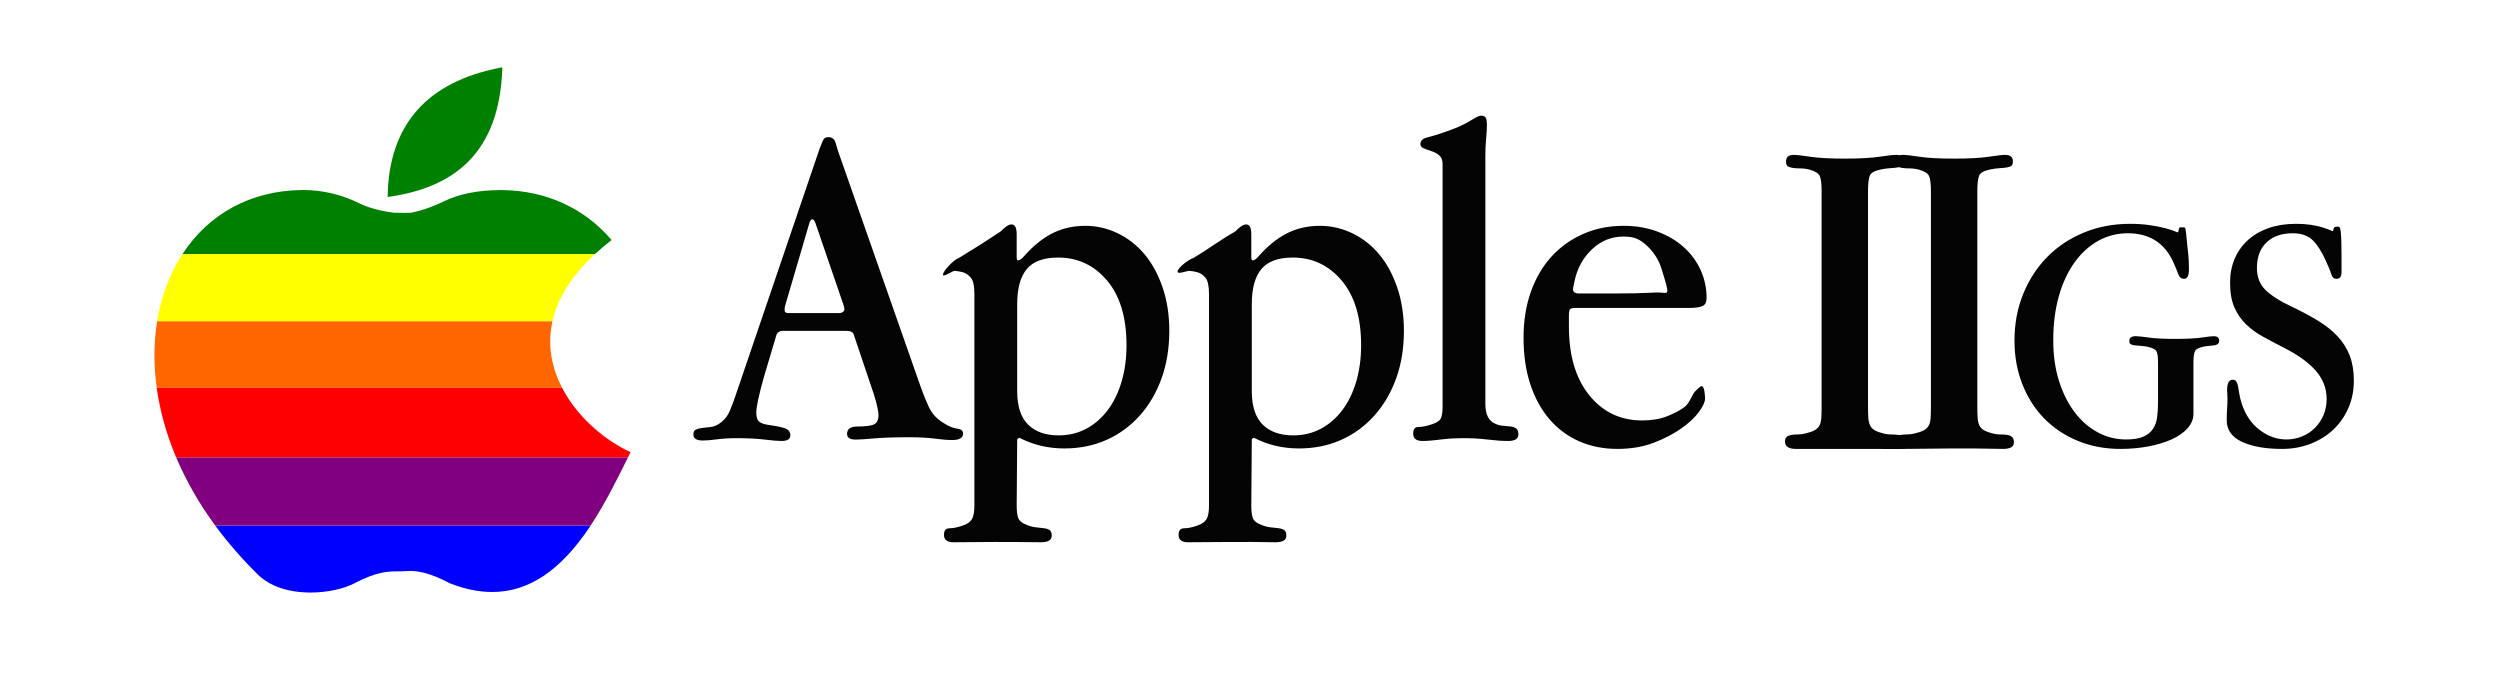
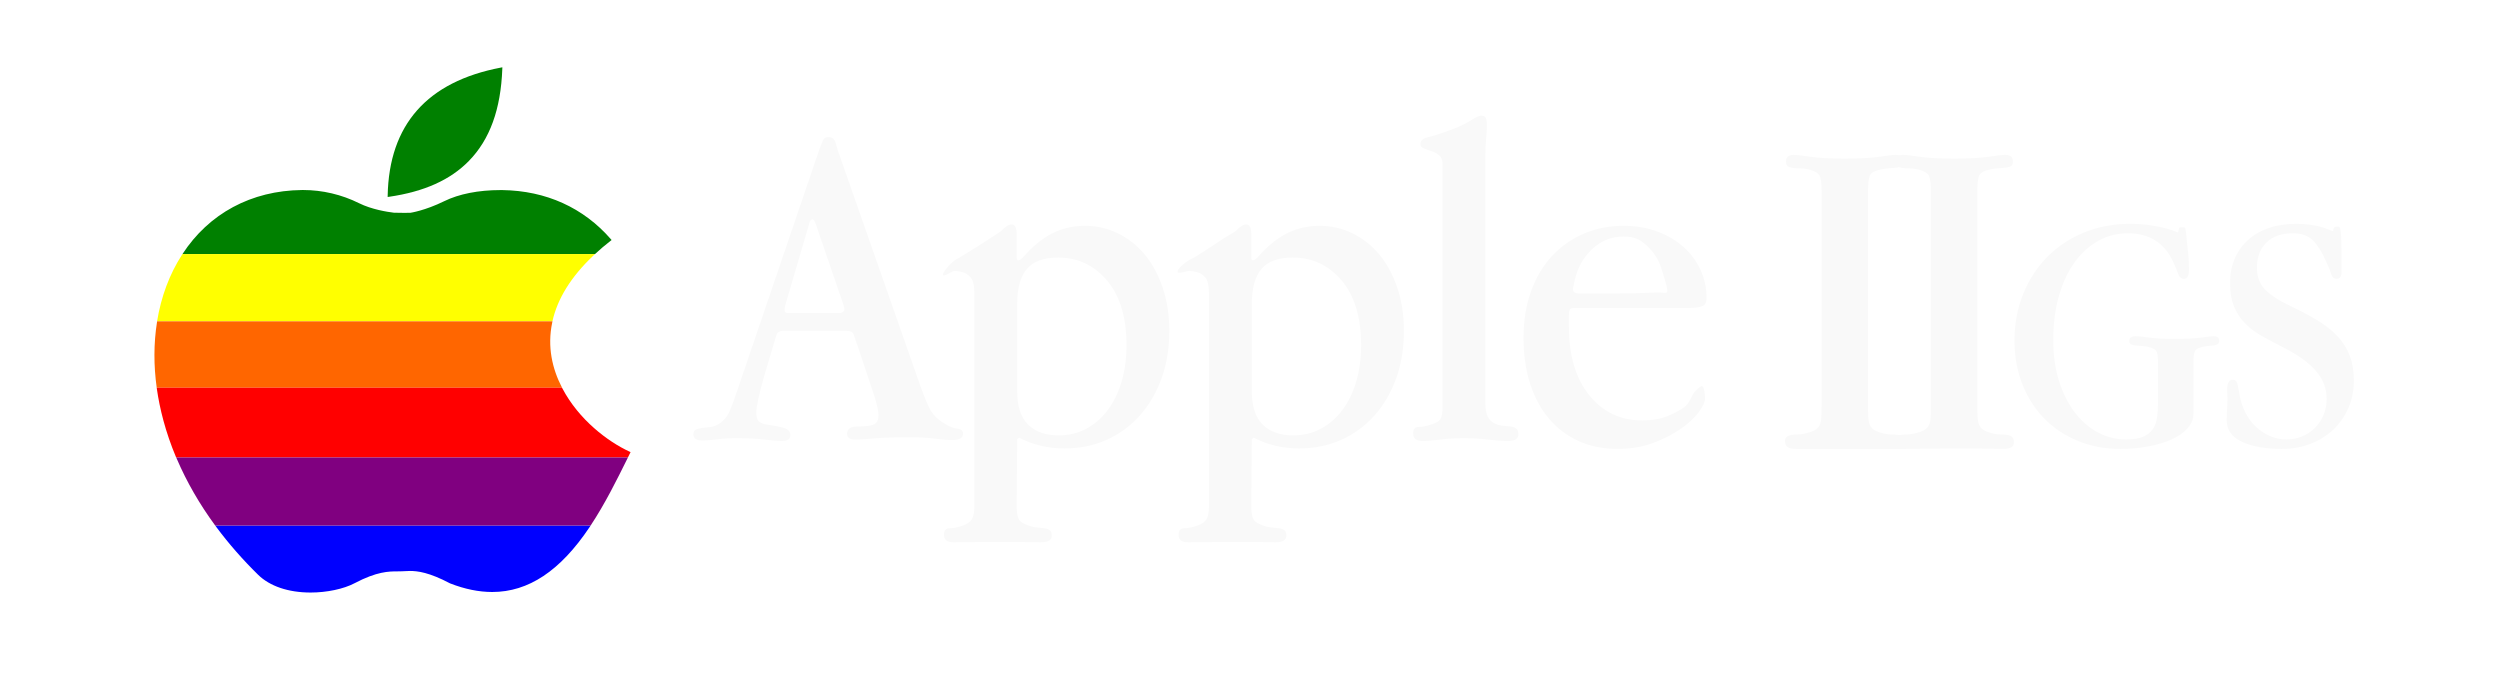
<svg xmlns="http://www.w3.org/2000/svg" width="720" height="200">
-   <text transform="scale(1.05109 .9514)" font-size="2" x="433.428" y="130.991" style="font-size:1.609px;font-family:ArialMT;fill:red;stroke-width:.804">I don’t like bugs!</text>
+   <text transform="scale(1.05109 .9514)" font-size="2" x="433.428" y="130.991" style="font-size:1.609px;font-family:ArialMT;fill:#f9f9f9;stroke-width:.804">I don’t like bugs!</text>
+   <g style="fill:#f9f9f9">
+     <path d="M342.455 152.604c1.287 4.1 2.459 7.377 3.513 9.836 1.054 2.459 2.75 4.451 5.094 5.972 1.639 1.172 3.132 1.844 4.479 2.02 1.346.176 2.021.791 2.021 1.845 0 1.641-1.229 2.459-3.688 2.459-1.523 0-3.485-.176-5.884-.527-2.401-.351-5.357-.526-8.87-.526-4.918 0-8.87.147-11.856.438-2.985.294-5.065.439-6.235.439-1.992 0-2.985-.702-2.985-2.107 0-1.872 1.169-2.811 3.513-2.811 2.926 0 4.857-.291 5.796-.878.937-.585 1.405-1.696 1.405-3.338 0-1.52-.526-4.154-1.581-7.903l-6.85-22.482c-.236-.936-1.114-1.405-2.635-1.405h-21.779c-.352 0-.733.148-1.142.439-.396.27-.678.677-.791 1.142l-4.215 15.632c-1.757 6.91-2.635 11.417-2.635 13.524 0 1.757.352 2.929 1.054 3.513.702.588 1.872.997 3.513 1.229 2.341.352 4.098.764 5.27 1.229 1.169.47 1.757 1.348 1.757 2.635 0 1.405-.997 2.108-2.986 2.108-1.29 0-3.222-.176-5.796-.527-2.577-.352-5.739-.527-9.485-.527-2.577 0-4.83.148-6.762.439-1.933.291-3.54.439-4.83.439-2.108 0-3.162-.761-3.162-2.283 0-.937.294-1.551.879-1.845.587-.291 1.316-.497 2.195-.614.936-.122 1.873-.24 2.81-.352.994-.115 1.96-.527 2.898-1.229 1.639-1.169 2.868-2.838 3.688-5.006.818-2.165 1.696-4.83 2.635-7.992l27.927-90.631c.467-1.287.849-2.311 1.142-3.074.291-.76.906-1.142 1.845-1.142 1.287 0 2.107.763 2.459 2.283.352 1.523.936 3.514 1.757 5.973zm-36.183-60.948c-.469 0-.82.47-1.054 1.405l-8.255 31.089a5.158 5.158 0 0 0-.176 1.229v.526c0 .703.409 1.055 1.229 1.055h17.564c.352 0 .702-.146 1.054-.439.352-.291.527-.615.527-.966 0-.233-.118-.818-.352-1.757l-9.484-30.562c-.35-1.052-.701-1.58-1.053-1.58z" style="fill:#f9f9f9" transform="matrix(.84547 0 0 .76529 -24.949 -6.99)" />
+     <path d="M375.827 105.884c0 .82.176 1.229.527 1.229.351 0 .817-.291 1.405-.879l1.756-2.107c3.044-3.513 6.147-6.06 9.31-7.641 3.161-1.58 6.613-2.371 10.362-2.371 3.864 0 7.553.938 11.065 2.811 3.513 1.874 6.557 4.509 9.134 7.903 2.574 3.398 4.624 7.553 6.147 12.471 1.521 4.918 2.283 10.363 2.283 16.335 0 6.56-.884 12.531-2.646 17.916-1.762 5.387-4.229 10.041-7.401 13.963-3.173 3.925-6.93 6.969-11.277 9.134-4.347 2.165-9.166 3.249-14.452 3.249-5.521 0-10.635-1.348-15.333-4.039l-.705.526-.173 24.941c0 2.107.173 3.688.524 4.742.351 1.054 1.229 1.872 2.635 2.459 1.169.585 2.311.936 3.425 1.054 1.111.115 2.047.233 2.81.352.761.115 1.375.352 1.845.702.467.352.702 1.055.702 2.108 0 1.638-1.229 2.459-3.688 2.459-11.425-.18-20.99-.114-29.858 0-2.108 0-3.162-.938-3.162-2.811 0-1.642.643-2.459 1.933-2.459 1.287 0 2.81-.352 4.566-1.054 1.521-.588 2.547-1.405 3.073-2.459.527-1.054.791-2.753.791-5.094v-79.391c0-3.161-.412-5.269-1.229-6.323-.821-1.054-1.729-1.726-2.723-2.02-.996-.291-1.904-.467-2.723-.527-.82-.058-4.03 2.616-4.03 1.444 0-1.405 3.707-5.717 5.524-6.362 6.602-4.476 8.69-5.914 14.139-9.923 1.521-1.756 2.75-2.634 3.689-2.634 1.169 0 1.756 1.229 1.756 3.688v8.608zm3.881 63.033c2.47 2.709 5.941 4.062 10.412 4.062 3.411 0 6.529-.823 9.353-2.47 2.824-1.646 5.267-3.974 7.325-6.977 2.059-3.002 3.645-6.592 4.765-10.771 1.116-4.177 1.677-8.738 1.677-13.684 0-10.476-2.207-18.597-6.62-24.365-4.413-5.768-9.97-8.653-16.675-8.653-4.942 0-8.502 1.444-10.679 4.328-2.176 2.885-3.263 7.268-3.263 13.151v32.843c.001 5.65 1.236 9.83 3.705 12.536zm76.036-63.033c0 .82.176 1.229.527 1.229.351 0 .817-.291 1.405-.879l1.756-2.107c3.044-3.513 6.147-6.06 9.31-7.641 3.161-1.58 6.613-2.371 10.362-2.371 3.864 0 7.553.938 11.065 2.811 3.513 1.874 6.557 4.509 9.134 7.903 2.574 3.398 4.624 7.553 6.147 12.471 1.521 4.918 2.283 10.363 2.283 16.335 0 6.56-.884 12.531-2.646 17.916-1.762 5.387-4.229 10.041-7.401 13.963-3.173 3.925-6.93 6.969-11.277 9.134-4.347 2.165-9.166 3.249-14.452 3.249-5.521 0-10.635-1.348-15.333-4.039l-.705.526-.173 24.941c0 2.107.173 3.688.524 4.742.351 1.054 1.229 1.872 2.635 2.459 1.169.585 2.311.936 3.425 1.054 1.111.115 2.047.233 2.81.352.761.115 1.375.352 1.845.702.467.352.702 1.055.702 2.108 0 1.638-1.229 2.459-3.688 2.459-10.713-.245-19.995-.04-29.858 0-2.108 0-3.162-.938-3.162-2.811 0-1.642.643-2.459 1.933-2.459 1.287 0 2.81-.352 4.566-1.054 1.521-.588 2.547-1.405 3.073-2.459.527-1.054.791-2.753.791-5.094v-79.391c0-3.161-.412-5.269-1.229-6.323-.821-1.054-1.729-1.726-2.723-2.02-.996-.291-1.904-.467-2.723-.527-.82-.058-4.03 1.456-4.03.284 0-1.405 3.707-4.557 5.524-5.202 5.552-3.703 8.166-6.108 14.139-9.923 1.521-1.756 2.75-2.634 3.689-2.634 1.169 0 1.756 1.229 1.756 3.688v8.608zm3.881 63.033c2.47 2.709 5.941 4.062 10.412 4.062 3.411 0 6.529-.823 9.353-2.47 2.824-1.646 5.267-3.974 7.325-6.977 2.059-3.002 3.645-6.592 4.765-10.771 1.116-4.177 1.677-8.738 1.677-13.684 0-10.476-2.207-18.597-6.62-24.365-4.413-5.768-9.97-8.653-16.675-8.653-4.942 0-8.502 1.444-10.679 4.328-2.176 2.885-3.263 7.268-3.263 13.151v32.843c.001 5.65 1.236 9.83 3.705 12.536zm75.859-7.706c0 3.864 1.111 6.323 3.338 7.377.936.469 1.871.732 2.81.79.937.061 1.784.148 2.547.264.761.118 1.375.382 1.845.79.466.412.702 1.142.702 2.196 0 1.641-1.172 2.459-3.513 2.459-1.992 0-4.271-.176-6.834-.527-2.563-.352-5.291-.527-8.184-.527-3.008 0-5.708.176-8.096.527-2.391.352-4.405.527-6.043.527-2.108 0-3.162-.937-3.162-2.811 0-1.639.585-2.459 1.757-2.459 1.287 0 2.867-.352 4.742-1.054 1.639-.585 2.635-1.375 2.985-2.371.352-.994.527-2.371.527-4.128V70.93c0-1.521-.382-2.635-1.142-3.337a7.591 7.591 0 0 0-2.635-1.581 31.175 31.175 0 0 1-2.635-1.054c-.763-.352-1.142-.878-1.142-1.581 0-1.287.791-2.135 2.371-2.547 1.581-.409 3.423-1.023 5.527-1.844 4.051-1.521 7.028-2.956 8.938-4.304 1.91-1.345 3.153-2.02 3.732-2.02.925 0 1.504.293 1.737.878.233.587.352 1.405.352 2.459 0 1.523-.088 3.279-.264 5.27-.176 1.992-.264 4.215-.264 6.674v93.268zm30.563-36.183c-.938 0-1.522.176-1.756.527-.236.351-.352 1.114-.352 2.283v4.215c0 10.891 2.311 19.497 6.938 25.82 4.625 6.322 10.627 9.484 18.004 9.484 3.276 0 6.117-.527 8.519-1.581 2.398-1.054 4.391-2.223 5.972-3.513 1.581-1.287 2.563-4.647 3.44-5.701.877-1.054 1.989-2.128 2.34-2.128.937 0 1.157 3.381 1.157 4.668 0 1.289-.702 2.985-2.107 5.093-1.405 2.108-3.425 4.188-6.06 6.235-2.635 2.051-5.769 3.837-9.396 5.357-3.631 1.521-7.729 2.283-12.295 2.283-4.803 0-9.164-.966-13.086-2.897-3.924-1.933-7.289-4.713-10.1-8.344-2.81-3.628-4.978-8.019-6.498-13.173-1.523-5.151-2.283-10.947-2.283-17.389 0-6.438.848-12.265 2.547-17.477 1.695-5.209 4.066-9.63 7.113-13.261 3.043-3.628 6.644-6.438 10.802-8.431 4.155-1.99 8.694-2.986 13.612-2.986 4.216 0 8.079.733 11.593 2.195 3.513 1.466 6.498 3.426 8.957 5.885 2.459 2.459 4.361 5.329 5.709 8.606 1.345 3.279 2.02 6.792 2.02 10.538 0 1.523-.469 2.52-1.405 2.986-.938.469-2.459.702-4.566.702h-38.819zm28.006-5.83c3.86-.126 4.652 2.52 1.326-9.276-.788-2.793-2.428-5.813-4.827-8.272-2.4-2.46-4.25-3.495-7.996-3.495-4.101 0-7.671 1.581-10.714 4.742-3.047 3.161-5.036 7.144-5.973 11.943l-.526 2.811v.352c0 1.054.702 1.581 2.107 1.581h11.417c5.736 0 8.875-.063 15.186-.386z" style="fill:#f9f9f9" transform="matrix(.84547 0 0 .76529 -24.949 -6.99)" />
+   </g>
+   <path d="M621.511 104.423c0-1.69-.16-2.796-.483-3.317-.322-.52-1.2-.943-2.63-1.268a20.188 20.188 0 0 0-2.094-.243 18.293 18.293 0 0 1-1.61-.145c-.468-.064-.825-.178-1.076-.34-.25-.16-.375-.47-.375-.923 0-.908.608-1.36 1.825-1.36.716 0 1.987.13 3.813.388 1.825.26 4.276.389 7.354.389 3.436 0 6.048-.129 7.839-.389 1.789-.258 2.934-.389 3.436-.389 1.074 0 1.61.423 1.61 1.264 0 .454-.125.777-.375.972-.252.194-.574.325-.967.389-.462.072-.928.121-1.395.145a13.39 13.39 0 0 0-1.772.243c-1.289.26-2.095.665-2.416 1.215-.322.552-.483 1.669-.483 3.353v14.773c0 1.491-.555 2.867-1.664 4.13-1.11 1.264-2.63 2.333-4.563 3.208-1.933.875-4.172 1.554-6.71 2.041-2.543.486-5.245.729-8.108.729-4.44 0-8.537-.778-12.294-2.333-3.758-1.555-6.98-3.709-9.665-6.463-2.684-2.753-4.777-6.042-6.282-9.865-1.502-3.823-2.254-8.002-2.254-12.538 0-4.86.84-9.346 2.523-13.461 1.681-4.114 3.99-7.662 6.926-10.643 2.934-2.98 6.441-5.312 10.521-6.998 4.08-1.684 8.519-2.527 13.315-2.527 1.933 0 3.758.118 5.477.354 1.717.235 3.274.537 4.67.907 1.395.37 2.577.771 3.543 1.203.29.129.338-1.441.603-1.425.497.032 1.289-.156 1.54.115.234.212.424 2.72.475 3.303.299 3.439.657 4.652.657 8.663 0 1.815-.466 2.722-1.396 2.722-.788 0-1.341-.437-1.664-1.312a57.84 57.84 0 0 0-1.342-3.256c-2.507-5.701-6.91-8.553-13.207-8.553-3.08 0-5.924.728-8.537 2.186-2.614 1.458-4.885 3.533-6.818 6.22-1.933 2.69-3.435 5.93-4.51 9.72-1.073 3.79-1.61 8.018-1.61 12.683 0 4.342.554 8.262 1.664 11.76 1.11 3.499 2.613 6.496 4.51 8.99 1.896 2.495 4.116 4.422 6.657 5.784a16.93 16.93 0 0 0 8.108 2.04c2.075 0 3.72-.26 4.939-.78 1.216-.52 2.147-1.252 2.792-2.195.644-.943 1.055-2.065 1.235-3.365.178-1.3.268-2.73.268-4.29zm22.091-29.935a15.294 15.294 0 0 1 3.812-5.355c1.646-1.49 3.633-2.644 5.96-3.455 2.325-.811 4.955-1.218 7.892-1.218 3.006 0 5.672.384 7.999 1.151a26.5 26.5 0 0 1 2.546.97c.16.073.228-.995.517-1.137.505-.248 1.26-.254 1.493.025.572.65.545 6.378.545 12.792 0 1.361-.466 2.041-1.396 2.041-.788 0-1.307-.437-1.557-1.311-.251-.876-.77-2.154-1.556-3.84-1.146-2.591-2.4-4.568-3.759-5.928-1.36-1.361-3.293-2.042-5.798-2.042-3.221 0-5.744.889-7.57 2.665-1.825 1.777-2.737 4.215-2.737 7.314 0 2.585.805 4.684 2.416 6.298 1.61 1.615 4.134 3.23 7.57 4.844 2.862 1.357 5.403 2.714 7.624 4.07 2.217 1.357 4.097 2.859 5.636 4.506a16.96 16.96 0 0 1 3.49 5.57c.788 2.068 1.18 4.458 1.18 7.17 0 2.843-.52 5.458-1.556 7.849-1.039 2.39-2.47 4.457-4.295 6.201-1.825 1.743-4.01 3.116-6.55 4.117-2.542 1-5.315 1.502-8.322 1.502-4.724 0-8.554-.68-11.489-2.041-2.936-1.36-4.402-3.433-4.402-6.22 0-1.101.035-2.17.107-3.208.07-1.036.108-2.007.108-2.916 0-.712-.018-1.278-.054-1.7-.037-.422-.053-.696-.053-.827 0-2.008.537-3.013 1.61-3.013.5 0 .86.179 1.074.534.215.357.376.843.483 1.458l.376 2.186c.142.844.357 1.718.645 2.624 1.073 3.305 2.807 5.866 5.207 7.679 2.398 1.814 4.956 2.722 7.678 2.722 1.573 0 3.076-.293 4.51-.877a11.098 11.098 0 0 0 3.703-2.433c1.038-1.039 1.861-2.272 2.47-3.7.608-1.427.913-2.983.913-4.672 0-2.985-1.02-5.661-3.06-8.03-2.04-2.37-5.1-4.592-9.18-6.669a255.707 255.707 0 0 1-6.067-3.211c-1.898-1.039-3.543-2.239-4.94-3.603-1.395-1.362-2.506-2.984-3.329-4.867-.824-1.88-1.235-4.25-1.235-7.106-.002-2.53.445-4.832 1.341-6.91z" style="fill:#f9f9f9;stroke-width:.804" />
  <g style="fill:#040404">
-     <path d="M264.588 109.796c1.088 3.138 2.079 5.646 2.97 7.528.891 1.882 2.325 3.406 4.307 4.57 1.386.897 2.648 1.411 3.787 1.546 1.138.135 1.708.605 1.708 1.412 0 1.256-1.039 1.882-3.118 1.882-1.287 0-2.946-.135-4.974-.404-2.03-.268-4.53-.402-7.5-.402-4.158 0-7.5.112-10.024.335-2.523.225-4.282.336-5.271.336-1.684 0-2.524-.537-2.524-1.612 0-1.433.988-2.152 2.97-2.152 2.474 0 4.107-.222 4.9-.672.793-.447 1.188-1.297 1.188-2.554 0-1.163-.444-3.179-1.336-6.048l-5.792-17.205c-.2-.717-.942-1.075-2.228-1.075h-18.413c-.298 0-.62.113-.966.335a1.49 1.49 0 0 0-.668.874l-3.564 11.963c-1.486 5.289-2.228 8.738-2.228 10.35 0 1.345.298 2.242.891 2.689.594.45 1.583.763 2.97.94 1.98.27 3.465.585 4.456.94.988.36 1.485 1.032 1.485 2.017 0 1.075-.842 1.613-2.524 1.613-1.09 0-2.724-.134-4.9-.403-2.18-.27-4.853-.403-8.02-.403-2.179 0-4.083.113-5.717.336-1.634.222-2.993.336-4.084.336-1.782 0-2.673-.583-2.673-1.747 0-.718.249-1.187.743-1.412.497-.223 1.113-.38 1.856-.47.791-.094 1.584-.184 2.376-.27.84-.088 1.657-.403 2.45-.94 1.386-.895 2.425-2.172 3.118-3.831.692-1.657 1.434-3.697 2.228-6.116l23.611-69.36c.395-.984.718-1.768.966-2.352.246-.581.766-.874 1.56-.874 1.088 0 1.781.584 2.079 1.748.298 1.165.791 2.689 1.485 4.57zm-30.592-46.642c-.396 0-.693.36-.891 1.075l-6.98 23.792a4.36 3.947 0 0 0-.148.94v.403c0 .538.346.807 1.039.807h14.85c.297 0 .593-.111.89-.336.298-.222.446-.47.446-.739 0-.178-.1-.626-.297-1.344l-8.019-23.39c-.296-.804-.592-1.208-.89-1.208z" />
-     <path d="M292.803 74.042c0 .628.149.94.446.94.296 0 .69-.222 1.187-.672l1.485-1.612c2.574-2.689 5.197-4.638 7.871-5.848 2.673-1.209 5.592-1.814 8.761-1.814 3.267 0 6.386.717 9.355 2.15 2.97 1.435 5.544 3.452 7.723 6.049 2.176 2.6 3.91 5.78 5.197 9.544 1.286 3.763 1.93 7.93 1.93 12.5 0 5.021-.747 9.59-2.237 13.712-1.49 4.122-3.575 7.684-6.257 10.685a28.16 28.16 0 0 1-9.535 6.99c-3.675 1.657-7.75 2.487-12.218 2.487-4.668 0-8.992-1.032-12.964-3.091l-.596.402-.146 19.087c0 1.613.146 2.823.443 3.63.296.806 1.039 1.432 2.227 1.881.989.448 1.954.717 2.896.807.94.088 1.73.178 2.376.27.643.087 1.163.269 1.56.536.395.27.593.808.593 1.614 0 1.253-1.039 1.882-3.118 1.882-9.66-.138-17.747-.088-25.244 0-1.782 0-2.673-.718-2.673-2.152 0-1.256.543-1.882 1.634-1.882 1.088 0 2.376-.269 3.86-.806 1.286-.45 2.154-1.075 2.599-1.882.445-.807.668-2.107.668-3.898V84.794c0-2.42-.348-4.033-1.039-4.84-.694-.806-1.461-1.32-2.302-1.545a12.266 12.266 0 0 0-2.302-.403c-.693-.045-3.408 2.002-3.408 1.105 0-1.075 3.135-4.375 4.671-4.869 5.582-3.426 7.348-4.526 11.954-7.594 1.286-1.344 2.325-2.016 3.12-2.016.987 0 1.484.94 1.484 2.823v6.587zm3.281 48.239c2.089 2.073 5.023 3.108 8.803 3.108 2.884 0 5.52-.63 7.908-1.89 2.388-1.26 4.453-3.041 6.193-5.34 1.74-2.297 3.082-5.044 4.029-8.242.943-3.197 1.418-6.687 1.418-10.473 0-8.017-1.866-14.232-5.597-18.646-3.731-4.414-8.43-6.622-14.099-6.622-4.178 0-7.188 1.105-9.028 3.312-1.84 2.208-2.76 5.562-2.76 10.065v25.134c.002 4.324 1.046 7.523 3.133 9.594zm64.287-48.239c0 .628.148.94.445.94.297 0 .69-.222 1.188-.672l1.485-1.612c2.573-2.689 5.197-4.638 7.871-5.848 2.673-1.209 5.591-1.814 8.76-1.814 3.268 0 6.387.717 9.356 2.15 2.97 1.435 5.544 3.452 7.723 6.049 2.176 2.6 3.909 5.78 5.197 9.544 1.286 3.763 1.93 7.93 1.93 12.5 0 5.021-.748 9.59-2.237 13.712-1.49 4.122-3.576 7.684-6.258 10.685a28.16 28.16 0 0 1-9.534 6.99c-3.675 1.657-7.75 2.487-12.219 2.487-4.668 0-8.991-1.032-12.963-3.091l-.596.402-.147 19.087c0 1.613.147 2.823.443 3.63.297.806 1.04 1.432 2.228 1.881.988.448 1.954.717 2.896.807.94.088 1.73.178 2.376.27.643.087 1.162.269 1.56.536.394.27.593.808.593 1.614 0 1.253-1.039 1.882-3.118 1.882-9.057-.188-16.905-.031-25.244 0-1.782 0-2.674-.718-2.674-2.152 0-1.256.544-1.882 1.635-1.882 1.088 0 2.376-.269 3.86-.806 1.286-.45 2.154-1.075 2.598-1.882.446-.807.67-2.107.67-3.898V84.794c0-2.42-.35-4.033-1.04-4.84-.694-.806-1.462-1.32-2.302-1.545a12.266 12.266 0 0 0-2.302-.403c-.694-.045-3.408 1.114-3.408.217 0-1.075 3.134-3.487 4.67-3.981 4.695-2.833 6.905-4.674 11.955-7.594 1.286-1.344 2.325-2.016 3.119-2.016.988 0 1.484.94 1.484 2.823v6.587zm3.28 48.239c2.09 2.073 5.024 3.108 8.804 3.108 2.884 0 5.52-.63 7.908-1.89 2.387-1.26 4.453-3.041 6.193-5.34 1.74-2.297 3.081-5.044 4.028-8.242.944-3.197 1.418-6.687 1.418-10.473 0-8.017-1.866-14.232-5.597-18.646-3.73-4.414-8.43-6.622-14.098-6.622-4.178 0-7.188 1.105-9.029 3.312-1.84 2.208-2.759 5.562-2.759 10.065v25.134c.001 4.324 1.045 7.523 3.133 9.594zm64.138-5.898c0 2.957.939 4.84 2.822 5.646.791.359 1.582.56 2.376.604.792.047 1.508.114 2.153.202.643.09 1.163.293 1.56.605.394.315.593.874.593 1.68 0 1.256-.99 1.882-2.97 1.882-1.684 0-3.61-.134-5.778-.403a56.164 56.164 0 0 0-6.919-.403c-2.543 0-4.826.134-6.845.403-2.022.27-3.724.403-5.11.403-1.781 0-2.673-.717-2.673-2.15 0-1.255.495-1.883 1.486-1.883 1.088 0 2.424-.27 4.01-.806 1.385-.448 2.227-1.053 2.523-1.815.298-.76.445-1.814.445-3.159V47.292c0-1.164-.323-2.016-.965-2.553a6.58 6.58 0 0 0-2.228-1.21c-.756-.238-1.499-.507-2.228-.807-.645-.27-.965-.672-.965-1.21 0-.985.669-1.634 2.004-1.949 1.337-.313 2.894-.783 4.673-1.411 3.425-1.164 5.942-2.262 7.557-3.294 1.615-1.03 2.666-1.546 3.155-1.546.783 0 1.272.224 1.469.672.197.45.298 1.075.298 1.882 0 1.166-.075 2.51-.224 4.033a52.928 52.928 0 0 0-.223 5.108v71.376zm25.84-27.69c-.793 0-1.287.135-1.485.403-.2.269-.297.853-.297 1.747v3.226c0 8.335 1.953 14.92 5.865 19.76 3.91 4.838 8.985 7.258 15.222 7.258 2.77 0 5.172-.404 7.203-1.21 2.027-.807 3.712-1.701 5.05-2.689 1.336-.985 2.166-3.556 2.908-4.363.741-.806 1.68-1.628 1.978-1.628.792 0 .978 2.587.978 3.572 0 .987-.593 2.285-1.781 3.898s-2.896 3.205-5.124 4.771c-2.228 1.57-4.877 2.937-7.944 4.1-3.07 1.164-6.535 1.747-10.395 1.747-4.06 0-7.748-.739-11.064-2.217a23.925 23.925 0 0 1-8.54-6.385c-2.375-2.777-4.208-6.137-5.493-10.081-1.288-3.942-1.93-8.378-1.93-13.308 0-4.927.717-9.386 2.153-13.375 1.433-3.986 3.438-7.37 6.014-10.148 2.573-2.777 5.617-4.927 9.133-6.453 3.513-1.522 7.35-2.285 11.508-2.285 3.565 0 6.831.561 9.802 1.68 2.97 1.122 5.494 2.622 7.573 4.504a19.92 19.92 0 0 1 4.827 6.586c1.137 2.51 1.708 5.198 1.708 8.064 0 1.166-.397 1.929-1.188 2.286-.793.359-2.08.537-3.86.537h-32.821zm23.678-4.461c3.264-.097 3.934 1.927 1.121-7.1-.666-2.137-2.052-4.448-4.08-6.33-2.03-1.882-3.594-2.675-6.761-2.675-3.468 0-6.486 1.21-9.059 3.63-2.576 2.418-4.257 5.467-5.05 9.14l-.444 2.15v.27c0 .806.593 1.21 1.781 1.21h9.653c4.85 0 7.503-.048 12.84-.295z" />
-   </g>
-   <path d="M621.511 104.423c0-1.69-.16-2.796-.483-3.317-.322-.52-1.2-.943-2.63-1.268a20.188 20.188 0 0 0-2.094-.243 18.293 18.293 0 0 1-1.61-.145c-.468-.064-.825-.178-1.076-.34-.25-.16-.375-.47-.375-.923 0-.908.608-1.36 1.825-1.36.716 0 1.987.13 3.813.388 1.825.26 4.276.389 7.354.389 3.436 0 6.048-.129 7.839-.389 1.789-.258 2.934-.389 3.436-.389 1.074 0 1.61.423 1.61 1.264 0 .454-.125.777-.375.972-.252.194-.574.325-.967.389-.462.072-.928.121-1.395.145a13.39 13.39 0 0 0-1.772.243c-1.289.26-2.095.665-2.416 1.215-.322.552-.483 1.669-.483 3.353v14.773c0 1.491-.555 2.867-1.664 4.13-1.11 1.264-2.63 2.333-4.563 3.208-1.933.875-4.172 1.554-6.71 2.041-2.543.486-5.245.729-8.108.729-4.44 0-8.537-.778-12.294-2.333-3.758-1.555-6.98-3.709-9.665-6.463-2.684-2.753-4.777-6.042-6.282-9.865-1.502-3.823-2.254-8.002-2.254-12.538 0-4.86.84-9.346 2.523-13.461 1.681-4.114 3.99-7.662 6.926-10.643 2.934-2.98 6.441-5.312 10.521-6.998 4.08-1.684 8.519-2.527 13.315-2.527 1.933 0 3.758.118 5.477.354 1.717.235 3.274.537 4.67.907 1.395.37 2.577.771 3.543 1.203.29.129.338-1.441.603-1.425.497.032 1.289-.156 1.54.115.234.212.424 2.72.475 3.303.299 3.439.657 4.652.657 8.663 0 1.815-.466 2.722-1.396 2.722-.788 0-1.341-.437-1.664-1.312a57.84 57.84 0 0 0-1.342-3.256c-2.507-5.701-6.91-8.553-13.207-8.553-3.08 0-5.924.728-8.537 2.186-2.614 1.458-4.885 3.533-6.818 6.22-1.933 2.69-3.435 5.93-4.51 9.72-1.073 3.79-1.61 8.018-1.61 12.683 0 4.342.554 8.262 1.664 11.76 1.11 3.499 2.613 6.496 4.51 8.99 1.896 2.495 4.116 4.422 6.657 5.784a16.93 16.93 0 0 0 8.108 2.04c2.075 0 3.72-.26 4.939-.78 1.216-.52 2.147-1.252 2.792-2.195.644-.943 1.055-2.065 1.235-3.365.178-1.3.268-2.73.268-4.29zm22.091-29.935a15.294 15.294 0 0 1 3.812-5.355c1.646-1.49 3.633-2.644 5.96-3.455 2.325-.811 4.955-1.218 7.892-1.218 3.006 0 5.672.384 7.999 1.151a26.5 26.5 0 0 1 2.546.97c.16.073.228-.995.517-1.137.505-.248 1.26-.254 1.493.025.572.65.545 6.378.545 12.792 0 1.361-.466 2.041-1.396 2.041-.788 0-1.307-.437-1.557-1.311-.251-.876-.77-2.154-1.556-3.84-1.146-2.591-2.4-4.568-3.759-5.928-1.36-1.361-3.293-2.042-5.798-2.042-3.221 0-5.744.889-7.57 2.665-1.825 1.777-2.737 4.215-2.737 7.314 0 2.585.805 4.684 2.416 6.298 1.61 1.615 4.134 3.23 7.57 4.844 2.862 1.357 5.403 2.714 7.624 4.07 2.217 1.357 4.097 2.859 5.636 4.506a16.96 16.96 0 0 1 3.49 5.57c.788 2.068 1.18 4.458 1.18 7.17 0 2.843-.52 5.458-1.556 7.849-1.039 2.39-2.47 4.457-4.295 6.201-1.825 1.743-4.01 3.116-6.55 4.117-2.542 1-5.315 1.502-8.322 1.502-4.724 0-8.554-.68-11.489-2.041-2.936-1.36-4.402-3.433-4.402-6.22 0-1.101.035-2.17.107-3.208.07-1.036.108-2.007.108-2.916 0-.712-.018-1.278-.054-1.7-.037-.422-.053-.696-.053-.827 0-2.008.537-3.013 1.61-3.013.5 0 .86.179 1.074.534.215.357.376.843.483 1.458l.376 2.186c.142.844.357 1.718.645 2.624 1.073 3.305 2.807 5.866 5.207 7.679 2.398 1.814 4.956 2.722 7.678 2.722 1.573 0 3.076-.293 4.51-.877a11.098 11.098 0 0 0 3.703-2.433c1.038-1.039 1.861-2.272 2.47-3.7.608-1.427.913-2.983.913-4.672 0-2.985-1.02-5.661-3.06-8.03-2.04-2.37-5.1-4.592-9.18-6.669a255.707 255.707 0 0 1-6.067-3.211c-1.898-1.039-3.543-2.239-4.94-3.603-1.395-1.362-2.506-2.984-3.329-4.867-.824-1.88-1.235-4.25-1.235-7.106-.002-2.53.445-4.832 1.341-6.91z" style="fill:#040404;stroke-width:.804" />
-   <g style="fill:#040404">
-     <path d="M542.726 112.09c0 1.434.023 2.599.074 3.494.05.897.197 1.637.446 2.217a3.088 3.088 0 0 0 1.188 1.412c.543.36 1.31.672 2.301.94.892.27 1.732.403 2.525.403.791 0 1.485.047 2.079.135.593.09 1.063.292 1.41.605.346.315.52.83.52 1.546 0 1.257.333 1.902-1.746 1.902-10.833.047-20.213-.072-29.588-.02-2.079 0-3.118-.716-3.118-2.151 0-.625.172-1.075.52-1.344.345-.27.791-.448 1.336-.538a11.67 11.67 0 0 1 1.856-.135 8.23 8.23 0 0 0 2.08-.268c1.186-.27 2.101-.583 2.746-.94.643-.358 1.114-.829 1.411-1.413.297-.581.469-1.344.52-2.284.049-.94.074-2.128.074-3.562V50.527c0-2.15-.174-3.606-.52-4.369-.348-.76-1.261-1.364-2.747-1.814-.99-.269-1.93-.403-2.821-.403-.793 0-1.511-.044-2.154-.134-.645-.088-1.14-.246-1.485-.471-.348-.222-.52-.693-.52-1.411 0-1.255.743-1.882 2.228-1.882.792 0 2.376.18 4.752.537 2.377.36 5.692.538 9.95.538 4.256 0 7.573-.178 9.95-.538 2.377-.356 3.958-.537 4.752-.537 1.485 0 2.227.627 2.227 1.882 0 .627-.148 1.054-.444 1.277-.298.224-.743.382-1.337.47-.594.09-1.288.158-2.08.202a18.48 18.48 0 0 0-2.523.335c-1.883.36-2.996.964-3.341 1.815-.349.853-.52 2.352-.52 4.503z" style="stroke-width:.804" transform="translate(-4.737 4.562)" />
-     <path d="M574.206 112.09c0 1.434.023 2.599.075 3.494.049.897.197 1.637.445 2.217a3.088 3.088 0 0 0 1.188 1.412c.543.36 1.31.672 2.302.94.892.27 1.731.403 2.524.403.792 0 1.486.047 2.08.135.593.09 1.062.292 1.41.605.345.315.52.83.52 1.546 0 1.257-1.04 1.882-3.119 1.882-10.042-.247-20.063-.098-28.216 0-2.079 0-2.034.245-2.034-1.19 0-.625-1.2-2.417-.851-2.685.345-.27 1.079-.068 1.623-.158a11.67 11.67 0 0 1 1.857-.135 8.23 8.23 0 0 0 2.079-.268c1.187-.27 2.102-.583 2.747-.94.642-.358 1.113-.829 1.41-1.413.298-.581.47-1.344.52-2.284.049-.94.074-2.128.074-3.563v-61.56c0-2.152-.174-3.607-.519-4.37-.348-.76-1.262-1.364-2.748-1.814-.99-.269-1.93-.403-2.821-.403-.793 0-1.51-.044-2.153-.134-.646-.088-1.14-.246-1.486-.471-.347-.222-.519-.693-.519-1.411 0-1.255.742-1.882 2.228-1.882.791 0 2.376.18 4.751.537 2.377.36 5.692.538 9.95.538 4.256 0 7.574-.178 9.95-.538 2.377-.356 3.959-.537 4.753-.537 1.484 0 2.227.627 2.227 1.882 0 .627-.148 1.054-.445 1.277-.298.224-.742.382-1.337.47-.593.09-1.287.158-2.079.202-.793.047-1.633.158-2.524.335-1.882.36-2.996.964-3.34 1.815-.35.853-.52 2.352-.52 4.503z" style="stroke-width:.804" transform="translate(-4.737 4.562)" />
+     <path d="M542.726 112.09c0 1.434.023 2.599.074 3.494.05.897.197 1.637.446 2.217a3.088 3.088 0 0 0 1.188 1.412c.543.36 1.31.672 2.301.94.892.27 1.732.403 2.525.403.791 0 1.485.047 2.079.135.593.09 1.063.292 1.41.605.346.315.52.83.52 1.546 0 1.257.333 1.902-1.746 1.902-10.833.047-20.213-.072-29.588-.02-2.079 0-3.118-.716-3.118-2.151 0-.625.172-1.075.52-1.344.345-.27.791-.448 1.336-.538a11.67 11.67 0 0 1 1.856-.135 8.23 8.23 0 0 0 2.08-.268c1.186-.27 2.101-.583 2.746-.94.643-.358 1.114-.829 1.411-1.413.297-.581.469-1.344.52-2.284.049-.94.074-2.128.074-3.562V50.527c0-2.15-.174-3.606-.52-4.369-.348-.76-1.261-1.364-2.747-1.814-.99-.269-1.93-.403-2.821-.403-.793 0-1.511-.044-2.154-.134-.645-.088-1.14-.246-1.485-.471-.348-.222-.52-.693-.52-1.411 0-1.255.743-1.882 2.228-1.882.792 0 2.376.18 4.752.537 2.377.36 5.692.538 9.95.538 4.256 0 7.573-.178 9.95-.538 2.377-.356 3.958-.537 4.752-.537 1.485 0 2.227.627 2.227 1.882 0 .627-.148 1.054-.444 1.277-.298.224-.743.382-1.337.47-.594.09-1.288.158-2.08.202a18.48 18.48 0 0 0-2.523.335c-1.883.36-2.996.964-3.341 1.815-.349.853-.52 2.352-.52 4.503z" style="stroke-width:.804;fill:#f9f9f9" transform="translate(-4.737 4.562)" />
+     <path d="M574.206 112.09c0 1.434.023 2.599.075 3.494.049.897.197 1.637.445 2.217a3.088 3.088 0 0 0 1.188 1.412c.543.36 1.31.672 2.302.94.892.27 1.731.403 2.524.403.792 0 1.486.047 2.08.135.593.09 1.062.292 1.41.605.345.315.52.83.52 1.546 0 1.257-1.04 1.882-3.119 1.882-10.042-.247-20.063-.098-28.216 0-2.079 0-2.034.245-2.034-1.19 0-.625-1.2-2.417-.851-2.685.345-.27 1.079-.068 1.623-.158a11.67 11.67 0 0 1 1.857-.135 8.23 8.23 0 0 0 2.079-.268c1.187-.27 2.102-.583 2.747-.94.642-.358 1.113-.829 1.41-1.413.298-.581.47-1.344.52-2.284.049-.94.074-2.128.074-3.563v-61.56c0-2.152-.174-3.607-.519-4.37-.348-.76-1.262-1.364-2.748-1.814-.99-.269-1.93-.403-2.821-.403-.793 0-1.51-.044-2.153-.134-.646-.088-1.14-.246-1.486-.471-.347-.222-.519-.693-.519-1.411 0-1.255.742-1.882 2.228-1.882.791 0 2.376.18 4.751.537 2.377.36 5.692.538 9.95.538 4.256 0 7.574-.178 9.95-.538 2.377-.356 3.959-.537 4.753-.537 1.484 0 2.227.627 2.227 1.882 0 .627-.148 1.054-.445 1.277-.298.224-.742.382-1.337.47-.593.09-1.287.158-2.079.202-.793.047-1.633.158-2.524.335-1.882.36-2.996.964-3.34 1.815-.35.853-.52 2.352-.52 4.503z" style="stroke-width:.804;fill:#f9f9f9" transform="translate(-4.737 4.562)" />
    <path d="M139.774 41.79c6.045-6.183 9.194-14.866 9.629-26.545l.015-.424-.445.085c-21.228 4.049-32.19 16.453-32.585 36.868l-.007.397.422-.06c10.112-1.477 17.626-4.854 22.972-10.321z" style="fill:green;stroke-width:.944" transform="translate(-4.737 4.562)" />
    <path d="m66.72 146.795.39.523c3.509 4.719 7.533 9.31 11.959 13.649 3.37 3.303 8.74 5.121 15.118 5.121 4.674 0 9.52-1.025 12.649-2.675 6.471-3.41 9.9-3.417 12.404-3.42.503 0 .972-.003 1.424-.027l.408-.025c.542-.032 1.102-.067 1.732-.067 2.22 0 5.535.405 11.562 3.58 4.206 1.647 8.284 2.479 12.123 2.479h.002c10.45 0 19.612-6.098 28.01-18.627l.343-.511H66.72Z" style="fill:#00f;stroke-width:.944" transform="translate(-4.737 4.562)" />
    <path d="M176.086 68.614a67.768 67.768 0 0 1 4.52-3.837l.272-.21-.223-.256c-7.877-9.059-18.663-13.944-31.192-14.128l-.574-.002c-6.35 0-11.964 1.11-16.236 3.208-5.541 2.72-9.662 3.324-9.702 3.33-.072.008-.526.025-1.77.025-1.51 0-2.813-.023-2.97-.044l-.1-.011c-1.776-.215-6.305-.91-9.976-2.734-4.989-2.48-10.547-3.791-16.073-3.791l-.364.002c-14.611.152-26.826 6.79-34.416 18.449Z" style="fill:green;stroke-width:.944" transform="translate(-4.737 4.562)" />
    <path d="M163.835 87.98c1.438-6.482 5.319-12.775 11.648-18.798l.596-.568H57.281l-.105.161c-3.64 5.633-6.052 12.148-7.197 19.204z" style="fill:#ff0;stroke-width:.944" transform="translate(-4.737 4.562)" />
    <path d="M166.618 107.111c-2.873-5.502-4.284-11.86-2.854-18.728l.082-.398H49.99l-.045.282c-.963 6.119-.963 12.452-.072 18.843h116.745Z" style="fill:#f60;stroke-width:.944" transform="translate(-4.737 4.562)" />
    <path d="M55.466 127.181H185.58l.762-1.536-.313-.144c-6.227-2.875-14.575-9.167-19.328-18.204l-.098-.187H49.869l.054.378c.794 5.536 2.417 12.262 5.543 19.693z" style="fill:red;stroke-width:.944" transform="translate(-4.737 4.562)" />
    <path d="M66.722 146.795h108.11c4.128-6.237 7.531-13.104 10.52-19.139l.235-.474h-130.1l.196.458c2.843 6.622 6.537 13.022 11.039 19.155z" style="fill:purple;stroke-width:.944" transform="translate(-4.737 4.562)" />
  </g>
</svg>
